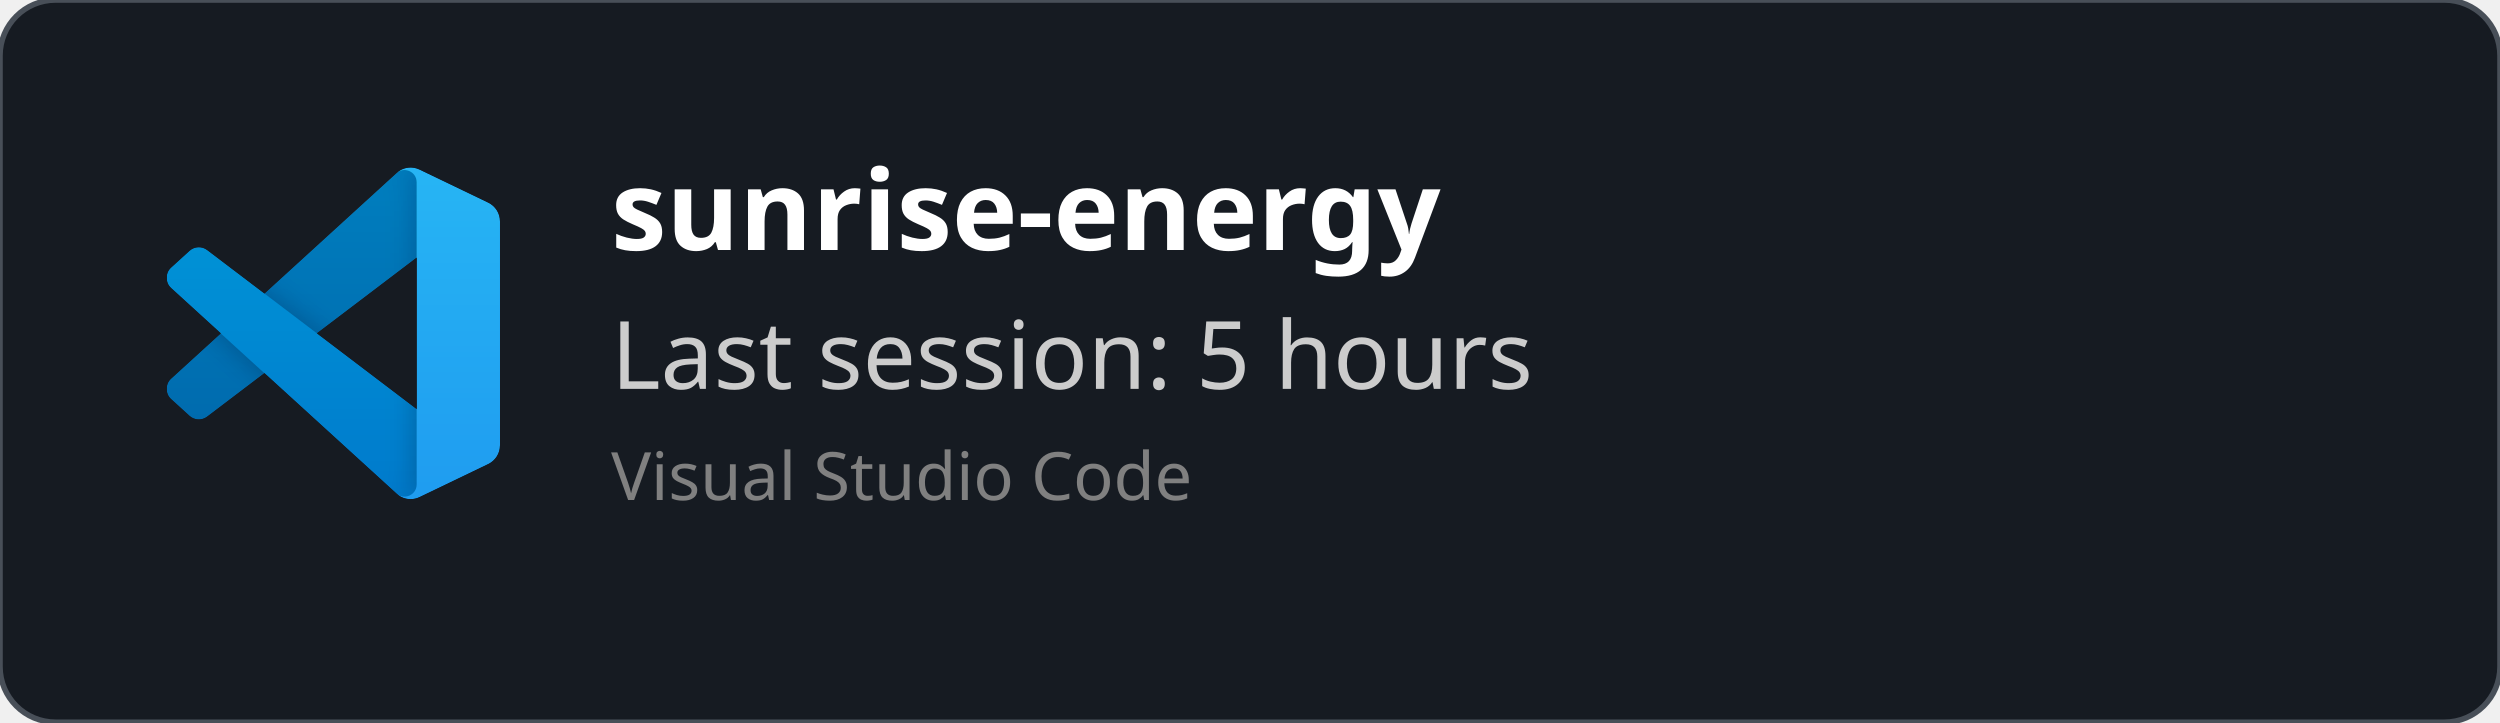
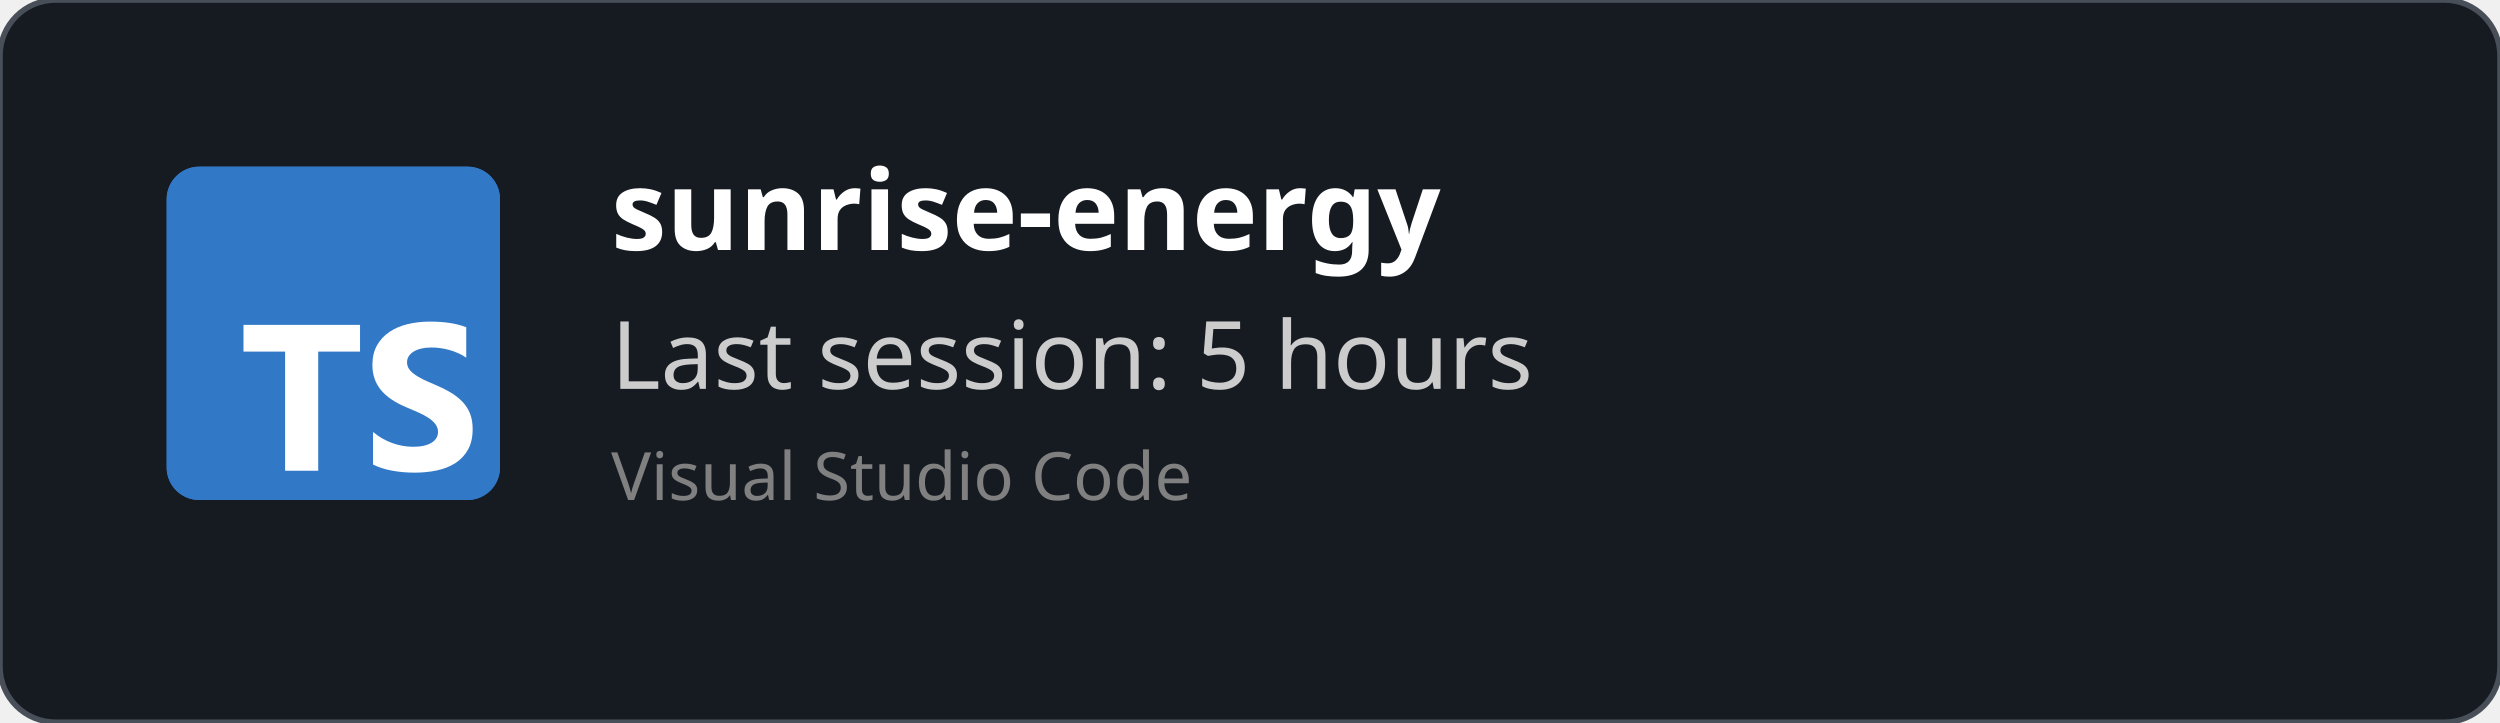
<svg xmlns="http://www.w3.org/2000/svg" width="450" height="130" viewBox="0 0 450 130" fill="none" role="img">
  <style>
    *{
        font-family: 'Segoe UI', Ubuntu, monospace
    }
    </style>
  <defs>
    <clipPath id="horizontalClip" x="20" y="20" width="500" height="200">
      <rect x="90" y="20" width="300" height="50" />
    </clipPath>
  </defs>
  <rect width="450" height="130" fill="rgba(22,27,34)" stroke="#484f58" stroke-width="1" fill-opacity="1" stroke-opacity="1" x="0" y="0" rx="10px" ry="10px">
    </rect>
-   <svg width="60" height="60" x="30" y="30" viewBox="0 0 100 100" fill="none" id="vscode">
-     <mask id="mask0" mask-type="alpha" maskUnits="userSpaceOnUse" x="0" y="0" width="100" height="100">
-       <path fill-rule="evenodd" clip-rule="evenodd" d="M70.912 99.317C72.487 99.931 74.283 99.891 75.873 99.126L96.461 89.22C98.624 88.179 100 85.989 100 83.587V16.413C100 14.011 98.624 11.822 96.461 10.781L75.873 0.874C73.786 -0.13 71.345 0.116 69.513 1.447C69.252 1.637 69.003 1.849 68.769 2.083L29.355 38.041L12.187 25.01C10.589 23.797 8.354 23.896 6.869 25.246L1.363 30.255C-0.453 31.906 -0.455 34.763 1.359 36.417L16.247 50L1.359 63.583C-0.455 65.237 -0.453 68.094 1.363 69.745L6.869 74.754C8.354 76.104 10.589 76.204 12.187 74.99L29.355 61.959L68.769 97.917C69.392 98.541 70.125 99.01 70.912 99.317ZM75.015 27.299L45.109 50L75.015 72.701V27.299Z" fill="white" />
-     </mask>
-     <g mask="url(#mask0)">
-       <path d="M96.461 10.796L75.857 0.876C73.472 -0.273 70.622 0.212 68.75 2.083L1.299 63.583C-0.516 65.237 -0.514 68.094 1.303 69.745L6.813 74.754C8.298 76.104 10.535 76.204 12.134 74.99L93.361 13.37C96.086 11.303 100 13.246 100 16.667V16.427C100 14.027 98.625 11.838 96.461 10.796Z" fill="#0065A9" />
-       <g filter="url(#filter0_d)">
-         <path d="M96.461 89.204L75.857 99.124C73.472 100.273 70.622 99.788 68.75 97.917L1.299 36.417C-0.516 34.763 -0.514 31.906 1.303 30.255L6.813 25.246C8.298 23.896 10.535 23.796 12.134 25.009L93.361 86.63C96.086 88.697 100 86.754 100 83.333V83.573C100 85.974 98.625 88.162 96.461 89.204Z" fill="#007ACC" />
-       </g>
-       <g filter="url(#filter1_d)">
-         <path d="M75.858 99.126C73.472 100.274 70.622 99.788 68.75 97.917C71.056 100.223 75 98.59 75 95.328V4.672C75 1.41 71.056 -0.223 68.75 2.083C70.622 0.211 73.472 -0.274 75.858 0.874L96.459 10.781C98.623 11.822 100 14.011 100 16.413V83.587C100 85.989 98.623 88.179 96.459 89.22L75.858 99.126Z" fill="#1F9CF0" />
-       </g>
-       <g style="mix-blend-mode:overlay" opacity="0.25">
-         <path fill-rule="evenodd" clip-rule="evenodd" d="M70.851 99.317C72.426 99.931 74.222 99.891 75.812 99.126L96.4 89.22C98.563 88.179 99.939 85.989 99.939 83.587V16.413C99.939 14.011 98.564 11.822 96.4 10.781L75.812 0.874C73.725 -0.13 71.284 0.116 69.453 1.447C69.191 1.637 68.942 1.849 68.708 2.083L29.294 38.041L12.126 25.01C10.528 23.796 8.293 23.896 6.809 25.246L1.302 30.255C-0.513 31.906 -0.515 34.763 1.298 36.417L16.186 50L1.298 63.583C-0.515 65.237 -0.513 68.094 1.302 69.745L6.809 74.754C8.293 76.104 10.528 76.204 12.126 74.99L29.294 61.959L68.708 97.917C69.332 98.54 70.064 99.01 70.851 99.317ZM74.954 27.299L45.048 50L74.954 72.701V27.299Z" fill="url(#paint0_linear)" />
-       </g>
-     </g>
-     <defs>
-       <filter id="filter0_d" x="-8.394" y="15.829" width="116.727" height="92.246" filterUnits="userSpaceOnUse" color-interpolation-filters="sRGB">
-         <feFlood flood-opacity="0" result="BackgroundImageFix" />
-         <feColorMatrix in="SourceAlpha" type="matrix" values="0 0 0 0 0 0 0 0 0 0 0 0 0 0 0 0 0 0 127 0" />
-         <feOffset />
-         <feGaussianBlur stdDeviation="4.167" />
-         <feColorMatrix type="matrix" values="0 0 0 0 0 0 0 0 0 0 0 0 0 0 0 0 0 0 0.25 0" />
-         <feBlend mode="overlay" in2="BackgroundImageFix" result="effect1_dropShadow" />
-         <feBlend mode="normal" in="SourceGraphic" in2="effect1_dropShadow" result="shape" />
-       </filter>
-       <filter id="filter1_d" x="60.417" y="-8.076" width="47.917" height="116.151" filterUnits="userSpaceOnUse" color-interpolation-filters="sRGB">
-         <feFlood flood-opacity="0" result="BackgroundImageFix" />
-         <feColorMatrix in="SourceAlpha" type="matrix" values="0 0 0 0 0 0 0 0 0 0 0 0 0 0 0 0 0 0 127 0" />
-         <feOffset />
-         <feGaussianBlur stdDeviation="4.167" />
-         <feColorMatrix type="matrix" values="0 0 0 0 0 0 0 0 0 0 0 0 0 0 0 0 0 0 0.25 0" />
-         <feBlend mode="overlay" in2="BackgroundImageFix" result="effect1_dropShadow" />
-         <feBlend mode="normal" in="SourceGraphic" in2="effect1_dropShadow" result="shape" />
-       </filter>
-       <linearGradient id="paint0_linear" x1="49.939" y1="0.258" x2="49.939" y2="99.742" gradientUnits="userSpaceOnUse">
-         <stop stop-color="white" />
-         <stop offset="1" stop-color="white" stop-opacity="0" />
-       </linearGradient>
-     </defs>
+   <svg fill="none" height="60" viewBox="0 0 512 512" width="60" x="30" y="30">
+     <rect fill="#3178c6" height="512" rx="50" width="512" />
+     <rect fill="#3178c6" height="512" rx="50" width="512" />
+     <path clip-rule="evenodd" d="m316.939 407.424v50.061c8.138 4.172 17.763 7.3 28.875 9.386s22.823 3.129 35.135 3.129c11.999 0 23.397-1.147 34.196-3.442 10.799-2.294 20.268-6.075 28.406-11.342 8.138-5.266 14.581-12.15 19.328-20.65s7.121-19.007 7.121-31.522c0-9.074-1.356-17.026-4.069-23.857s-6.625-12.906-11.738-18.225c-5.112-5.319-11.242-10.091-18.389-14.315s-15.207-8.213-24.18-11.967c-6.573-2.712-12.468-5.345-17.685-7.9-5.217-2.556-9.651-5.163-13.303-7.822-3.652-2.66-6.469-5.476-8.451-8.448-1.982-2.973-2.974-6.336-2.974-10.091 0-3.441.887-6.544 2.661-9.308s4.278-5.136 7.512-7.118c3.235-1.981 7.199-3.52 11.894-4.615 4.696-1.095 9.912-1.642 15.651-1.642 4.173 0 8.581.313 13.224.938 4.643.626 9.312 1.591 14.008 2.894 4.695 1.304 9.259 2.947 13.694 4.928 4.434 1.982 8.529 4.276 12.285 6.884v-46.776c-7.616-2.92-15.937-5.084-24.962-6.492s-19.381-2.112-31.066-2.112c-11.895 0-23.163 1.278-33.805 3.833s-20.006 6.544-28.093 11.967c-8.086 5.424-14.476 12.333-19.171 20.729-4.695 8.395-7.043 18.433-7.043 30.114 0 14.914 4.304 27.638 12.912 38.172 8.607 10.533 21.675 19.45 39.204 26.751 6.886 2.816 13.303 5.579 19.25 8.291s11.086 5.528 15.415 8.448c4.33 2.92 7.747 6.101 10.252 9.543 2.504 3.441 3.756 7.352 3.756 11.733 0 3.233-.783 6.231-2.348 8.995s-3.939 5.162-7.121 7.196-7.147 3.624-11.894 4.771c-4.748 1.148-10.303 1.721-16.668 1.721-10.851 0-21.597-1.903-32.24-5.71-10.642-3.806-20.502-9.516-29.579-17.13zm-84.159-123.342h64.22v-41.082h-179v41.082h63.906v182.918h50.874z" fill="#fff" fill-rule="evenodd" />
  </svg>
  <text x="110" y="45" font-size="20" clip-path="url(#horizontalClip)" font-weight="bold" font-family="Ubuntu" fill="white">
    sunrise-energy
    </text>
  <text x="110" y="70" font-size="17px" font-family="Ubuntu" fill="#ccc">
    Last session: 5 hours
    </text>
  <text x="110" y="90" font-size="12px" font-family="Ubuntu" fill="grey">
    Visual Studio Code
    </text>
</svg>
